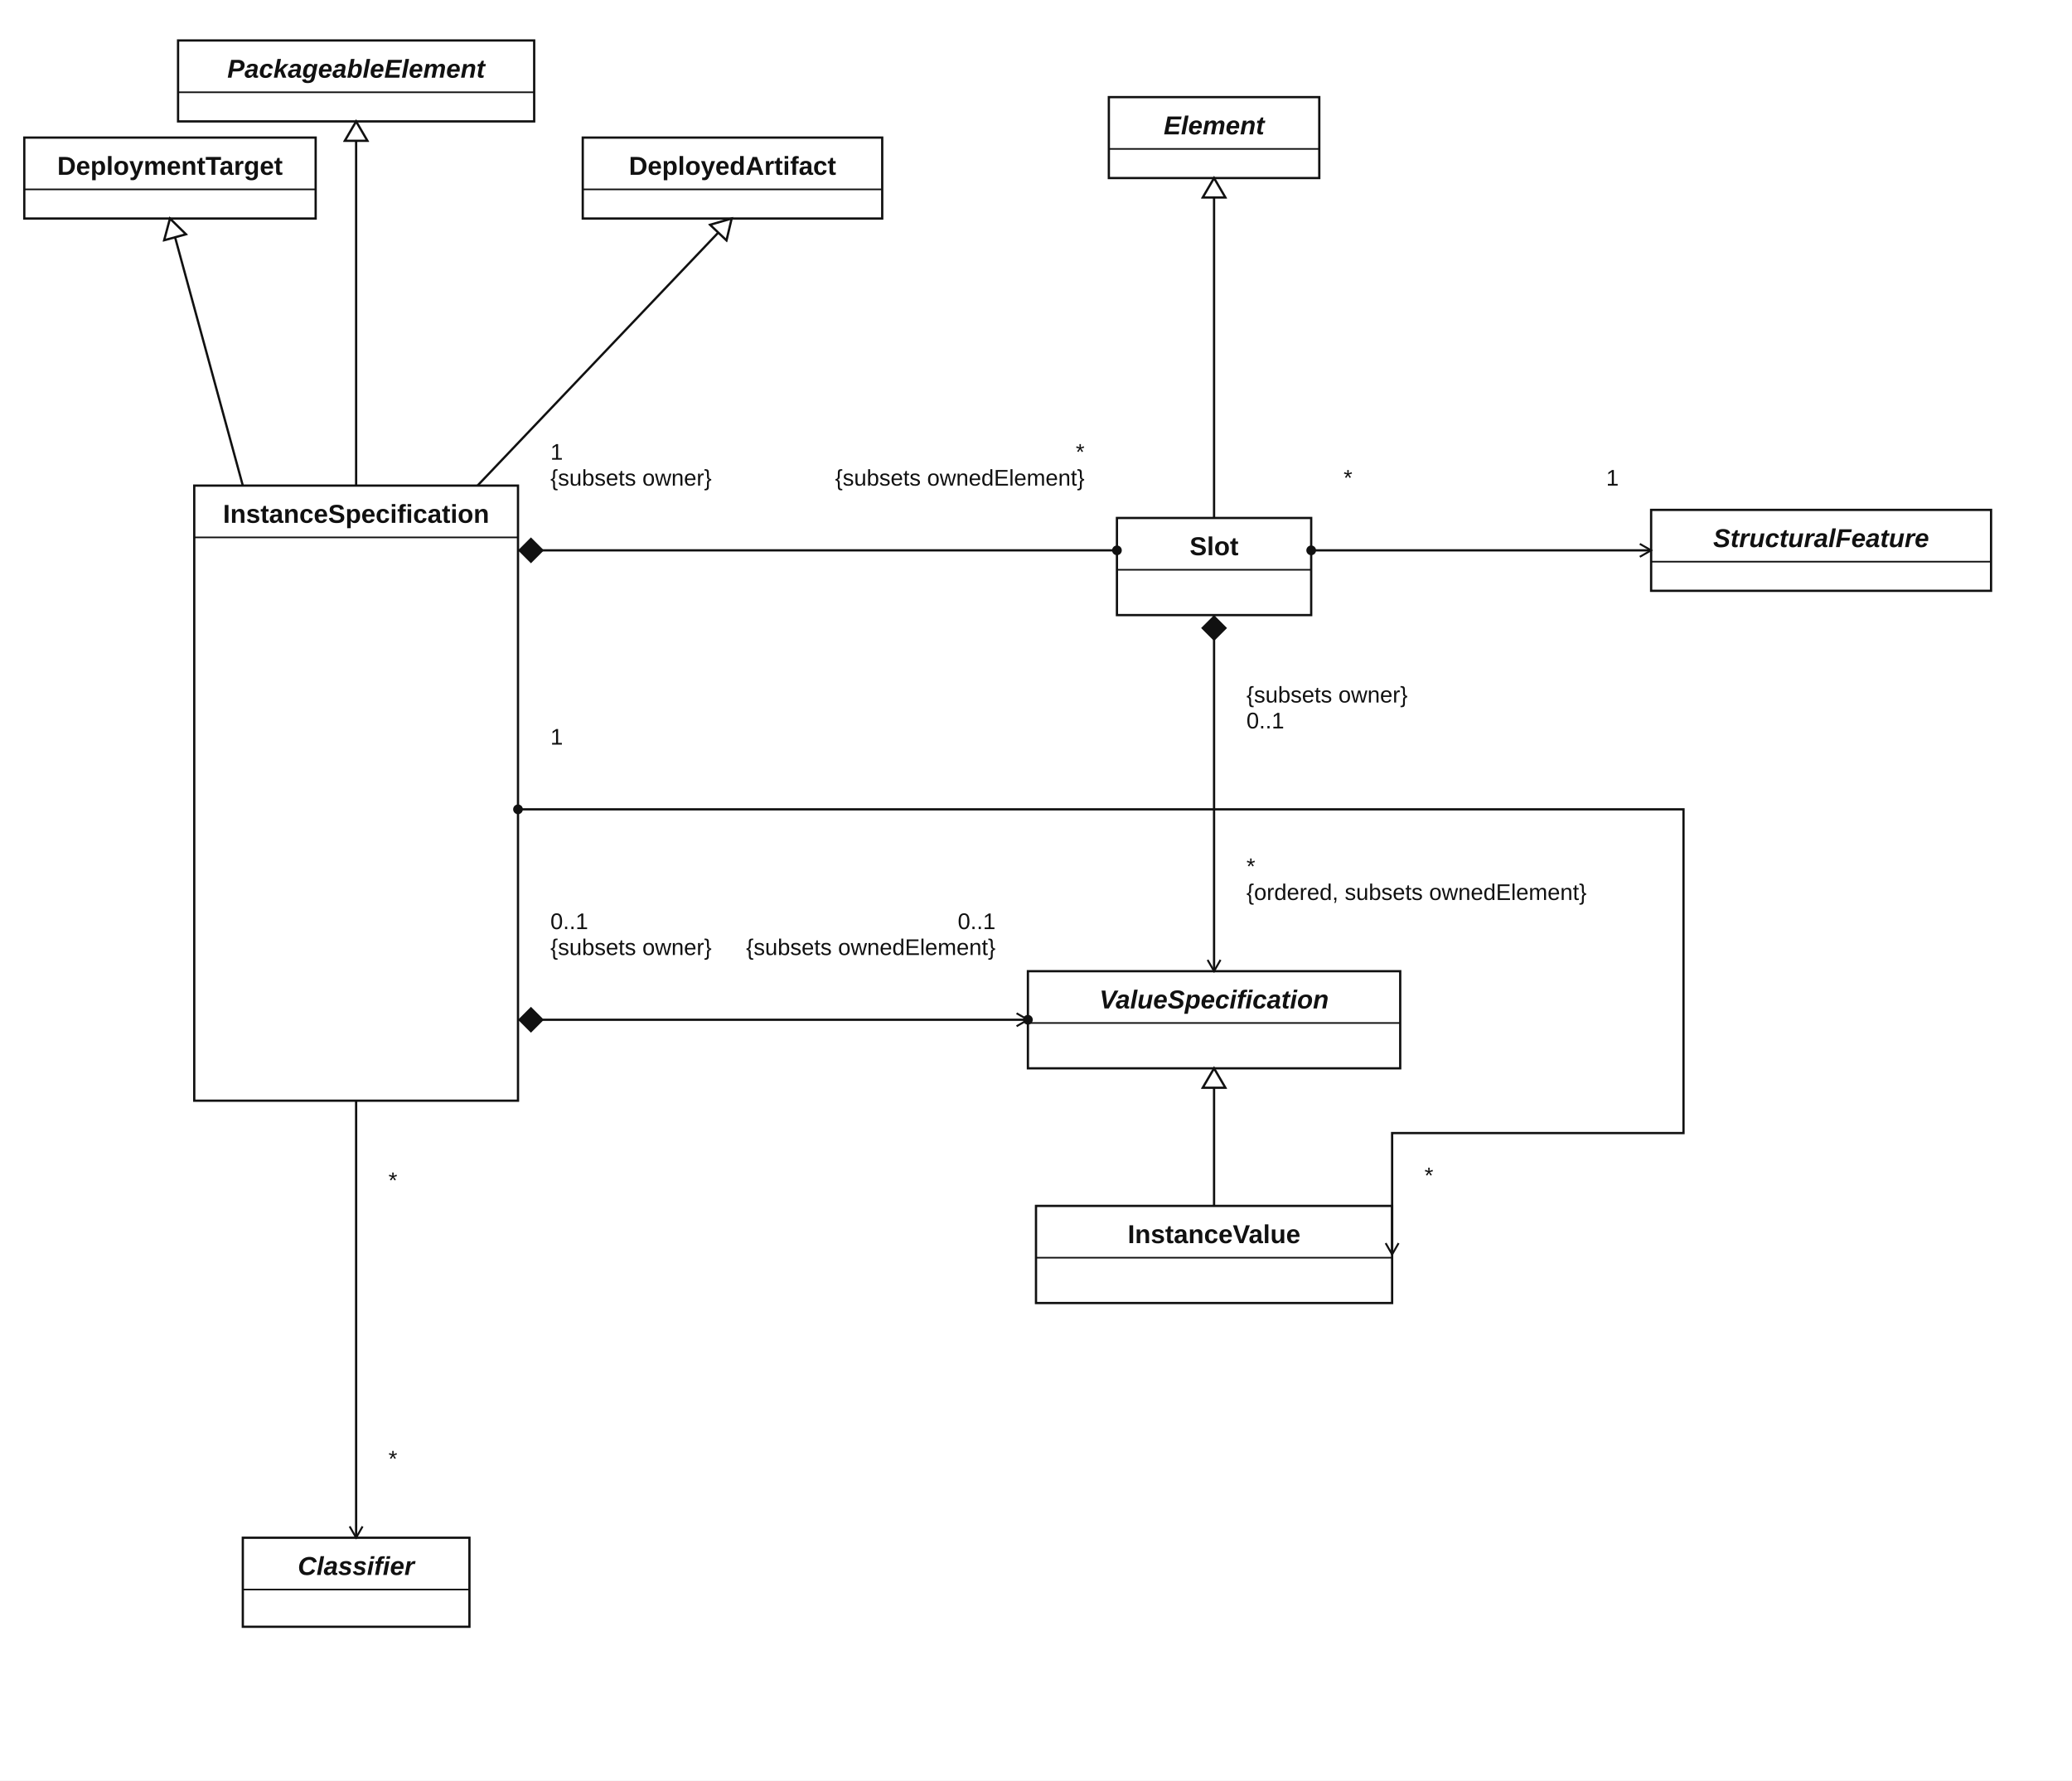
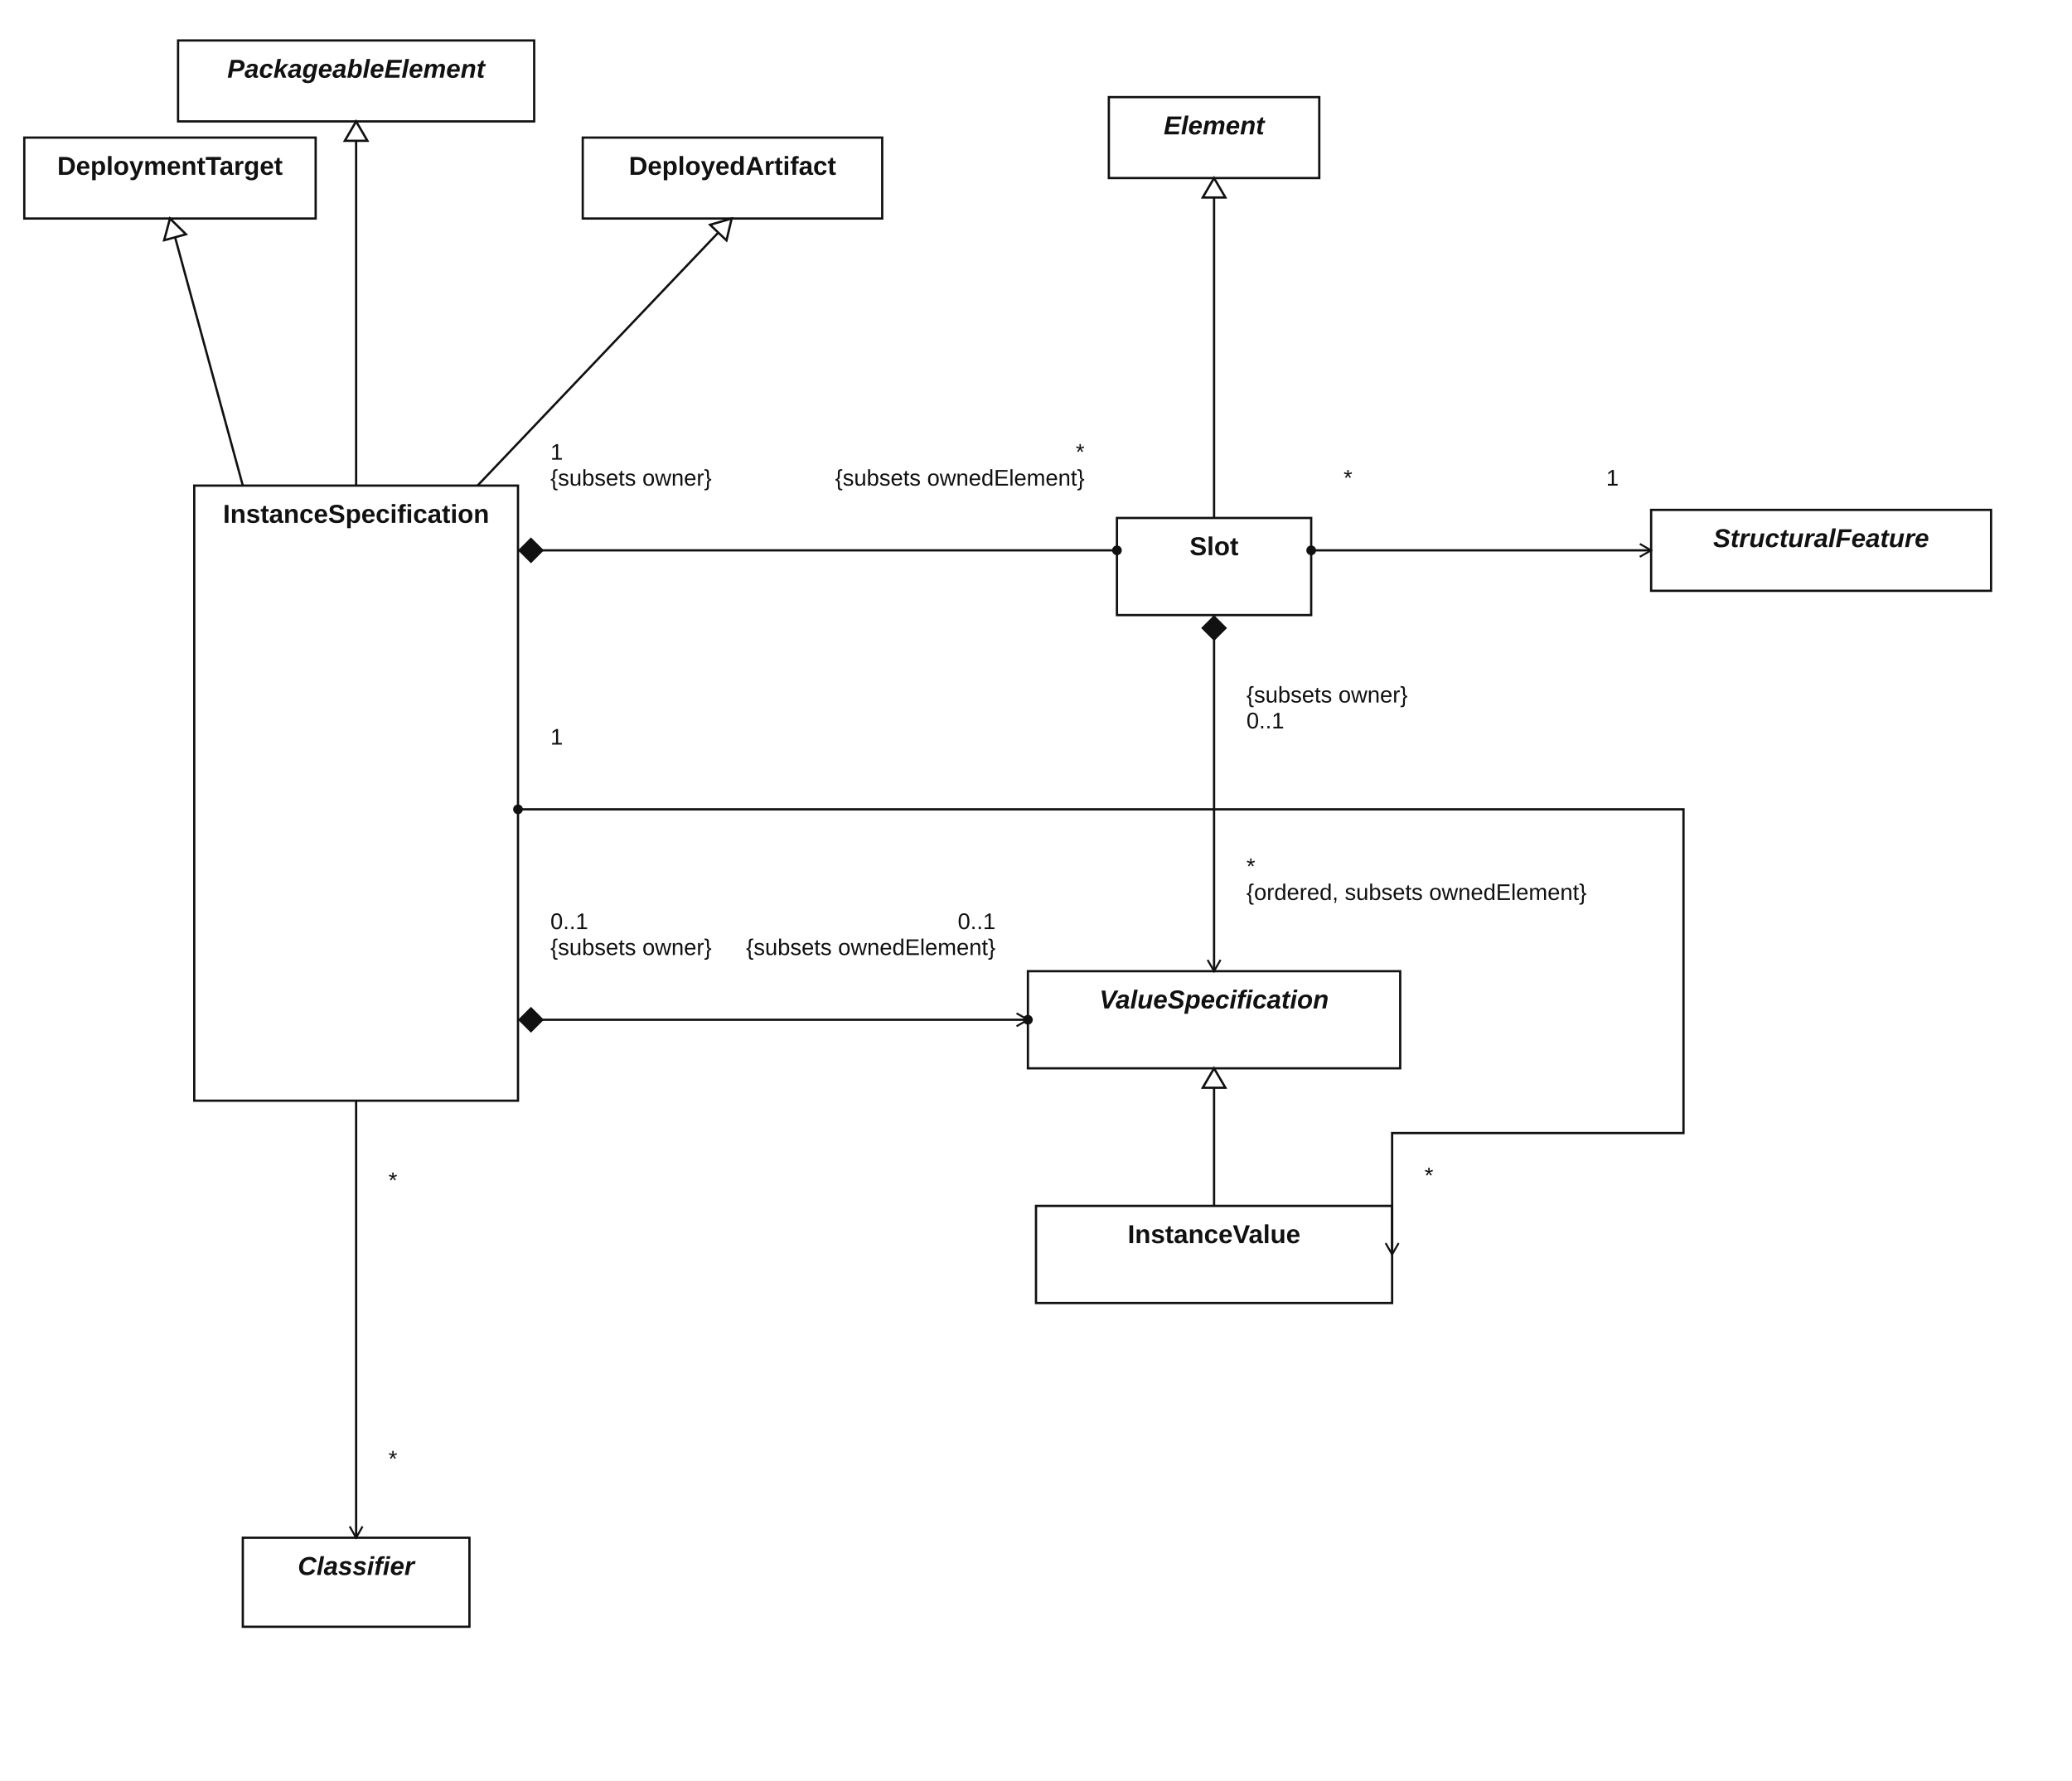
<svg xmlns="http://www.w3.org/2000/svg" width="1280" height="1100" viewBox="0 0 1280 1100" role="img" aria-labelledby="diagram-title diagram-description" data-figure="9.27">
  <defs>
    <marker id="generalization" markerWidth="15" markerHeight="16" refX="13" refY="8" orient="auto" markerUnits="userSpaceOnUse">
      <path d="M 1 1 L 13 8 L 1 15 Z" fill="#ffffff" stroke="#111111" stroke-width="1.4" />
    </marker>
    <marker id="navigation" markerWidth="9" markerHeight="10" refX="8" refY="5" orient="auto" markerUnits="userSpaceOnUse">
      <path d="M 1 1 L 8 5 L 1 9" fill="none" stroke="context-stroke" stroke-width="1.2" />
    </marker>
    <marker id="navigation-start" markerWidth="9" markerHeight="10" refX="8" refY="5" orient="auto-start-reverse" markerUnits="userSpaceOnUse">
      <path d="M 1 1 L 8 5 L 1 9" fill="none" stroke="context-stroke" stroke-width="1.2" />
    </marker>
    <marker id="annotation" markerWidth="10" markerHeight="10" refX="9" refY="5" orient="auto" markerUnits="userSpaceOnUse">
      <path d="M 0 0 L 10 5 L 0 10 Z" fill="#8a2d2d" />
    </marker>
    <style>.background, .class-box, .package-box, .note-box { fill: #ffffff; }
  .class-box, .package-box, .note-box, .association, .generalization-line,
  .class-divider, .example-association, .dependency-line, .note-link { stroke: #111111; stroke-width: 1.4; }
  .association, .generalization-line, .class-divider, .example-association,
  .dependency-line, .note-link { fill: none; }
  .class-divider { stroke-width: 1; }
  text { fill: #111111; font-family: Arial, Helvetica, sans-serif; font-size: 16px; }
  .class-name { font-weight: 700; }
  .abstract { font-style: italic; }
  .attribute, .operation { font-size: 14px; }
  .association-end, .association-label, .example-association-group .example-label { font-size: 14px; }
  .end-dot, .composition { fill: #111111; }
  .dependency-line, .note-link { stroke-dasharray: 7 5; }
  .template-signature { stroke-dasharray: 4 3; }
  a { cursor: pointer; }
  a:hover .class-box, a:hover .note-box { fill: #eef3fb; stroke: #1e3a8a; }
  a:focus-visible { outline: none; }
  a:focus-visible .class-box, a:focus-visible .note-box { stroke: #7c3aed; stroke-width: 3; }
  .association, .example-association, .dependency-line { pointer-events: stroke; }
  .association-hitbox { fill: none; stroke: transparent; stroke-width: 12; pointer-events: stroke; }
  .association-group:hover .association, .example-association-group:hover .example-association,
  .dependency-group:hover .dependency-line { stroke: #1e3a8a; stroke-width: 2.2; }
  .association-group:hover text, .example-association-group:hover text,
  .dependency-group:hover text { fill: #1e3a8a; }
  .association-group:hover .end-dot, .association-group:hover .composition,
  .example-association-group:hover .end-dot { fill: #1e3a8a; }
  .association-end { cursor: help; }
  .sequence-frame, .sequence-lifeline, .sequence-message, .sequence-observation, .sequence-constraint { fill: none; stroke: #111111; stroke-width: 1.4; }
  .sequence-lifeline { stroke-dasharray: 7 5; }
  .annotation-line { fill: none; stroke: #8a2d2d; stroke-width: 2; }
  .annotation-label { fill: #8a2d2d; }
  a:hover .annotation-label { fill: #1e3a8a; }</style>
  </defs>
  <rect class="background" width="1280" height="1100" />
  <g class="class-node" data-classifier="DeploymentTarget">
    <rect class="class-box" x="15" y="85" width="180" height="50" />
-     <line class="class-divider" x1="15" y1="117" x2="195" y2="117" />
    <text class="class-name" x="105.0" y="108" text-anchor="middle">DeploymentTarget</text>
  </g>
  <a class="class-node" data-classifier="PackageableElement" href="../../index.html#/classifier/packageableelement" target="_top" aria-label="PackageableElement — открыть описание класса">
    <rect class="class-box" x="110" y="25" width="220" height="50" />
-     <line class="class-divider" x1="110" y1="57" x2="330" y2="57" />
    <text class="class-name abstract" x="220.0" y="48" text-anchor="middle">PackageableElement</text>
  </a>
  <g class="class-node" data-classifier="DeployedArtifact">
    <rect class="class-box" x="360" y="85" width="185" height="50" />
-     <line class="class-divider" x1="360" y1="117" x2="545" y2="117" />
    <text class="class-name" x="452.5" y="108" text-anchor="middle">DeployedArtifact</text>
  </g>
  <a class="class-node" data-classifier="Element" href="../../index.html#/classifier/element" target="_top" aria-label="Element — открыть описание класса">
    <rect class="class-box" x="685" y="60" width="130" height="50" />
-     <line class="class-divider" x1="685" y1="92" x2="815" y2="92" />
    <text class="class-name abstract" x="750.0" y="83" text-anchor="middle">Element</text>
  </a>
  <a class="class-node" data-classifier="InstanceSpecification" href="../../index.html#/classifier/instancespecification" target="_top" aria-label="InstanceSpecification — открыть описание класса">
    <rect class="class-box" x="120" y="300" width="200" height="380" />
-     <line class="class-divider" x1="120" y1="332" x2="320" y2="332" />
    <text class="class-name" x="220.0" y="323" text-anchor="middle">InstanceSpecification</text>
  </a>
  <a class="class-node" data-classifier="Slot" href="../../index.html#/classifier/slot" target="_top" aria-label="Slot — открыть описание класса">
    <rect class="class-box" x="690" y="320" width="120" height="60" />
-     <line class="class-divider" x1="690" y1="352" x2="810" y2="352" />
    <text class="class-name" x="750.0" y="343" text-anchor="middle">Slot</text>
  </a>
  <a class="class-node" data-classifier="StructuralFeature" href="../../index.html#/classifier/structuralfeature" target="_top" aria-label="StructuralFeature — открыть описание класса">
    <rect class="class-box" x="1020" y="315" width="210" height="50" />
-     <line class="class-divider" x1="1020" y1="347" x2="1230" y2="347" />
    <text class="class-name abstract" x="1125.0" y="338" text-anchor="middle">StructuralFeature</text>
  </a>
  <a class="class-node" data-classifier="ValueSpecification" href="../../index.html#/classifier/valuespecification" target="_top" aria-label="ValueSpecification — открыть описание класса">
    <rect class="class-box" x="635" y="600" width="230" height="60" />
-     <line class="class-divider" x1="635" y1="632" x2="865" y2="632" />
    <text class="class-name abstract" x="750.0" y="623" text-anchor="middle">ValueSpecification</text>
  </a>
  <a class="class-node" data-classifier="InstanceValue" href="../../index.html#/classifier/instancevalue" target="_top" aria-label="InstanceValue — открыть описание класса">
    <rect class="class-box" x="640" y="745" width="220" height="60" />
-     <line class="class-divider" x1="640" y1="777" x2="860" y2="777" />
    <text class="class-name" x="750.0" y="768" text-anchor="middle">InstanceValue</text>
  </a>
  <a class="class-node" data-classifier="Classifier" href="../../index.html#/classifier/classifier" target="_top" aria-label="Classifier — открыть описание класса">
    <rect class="class-box" x="150" y="950" width="140" height="55" />
-     <line class="class-divider" x1="150" y1="982" x2="290" y2="982" />
    <text class="class-name abstract" x="220.0" y="973" text-anchor="middle">Classifier</text>
  </a>
  <path class="generalization-line" d="M 150 300 L 105 135" data-child="InstanceSpecification" data-parent="DeploymentTarget" marker-end="url(#generalization)" />
  <path class="generalization-line" d="M 220 300 V 75" data-child="InstanceSpecification" data-parent="PackageableElement" marker-end="url(#generalization)" />
  <path class="generalization-line" d="M 295 300 L 452 135" data-child="InstanceSpecification" data-parent="DeployedArtifact" marker-end="url(#generalization)" />
  <path class="generalization-line" d="M 750 320 V 110" data-child="Slot" data-parent="Element" marker-end="url(#generalization)" />
  <path class="generalization-line" d="M 750 745 V 660" data-child="InstanceValue" data-parent="ValueSpecification" marker-end="url(#generalization)" />
  <a class="association-link" href="../../index.html#/association/a-slot-owninginstance" target="_top" aria-label="Открыть описание ассоциации A_slot_owningInstance">
    <g class="association-group" id="A_slot_owningInstance">
      <path class="association" d="M 320 340 H 690" />
      <path class="association-hitbox" d="M 320 340 H 690" aria-hidden="true" />
      <polygon class="composition" points="320,340 328,332 336,340 328,348" />
      <circle class="end-dot" cx="690" cy="340" r="3" />
      <text class="association-end" x="340" y="320" />
      <text class="association-end" x="670" y="320" text-anchor="end" />
      <text class="association-label" x="340" y="300">{subsets owner}</text>
      <text class="association-label" x="340" y="284">1</text>
      <text class="association-label" x="670" y="300" text-anchor="end">{subsets ownedElement}</text>
      <text class="association-label" x="670" y="284" text-anchor="end">*</text>
    </g>
  </a>
  <a class="association-link" href="../../index.html#/association/a-definingfeature-slot" target="_top" aria-label="Открыть описание ассоциации A_definingFeature_slot">
    <g class="association-group" id="A_definingFeature_slot">
      <path class="association" d="M 810 340 H 1020" marker-end="url(#navigation)" />
      <path class="association-hitbox" d="M 810 340 H 1020" aria-hidden="true" />
      <circle class="end-dot" cx="810" cy="340" r="3" />
      <text class="association-end" x="830" y="320" />
      <text class="association-end" x="1000" y="320" text-anchor="end" />
      <text class="association-label" x="830" y="300">*</text>
      <text class="association-label" x="1000" y="300" text-anchor="end">1</text>
    </g>
  </a>
  <a class="association-link" href="../../index.html#/association/a-value-owningslot" target="_top" aria-label="Открыть описание ассоциации A_value_owningSlot">
    <g class="association-group" id="A_value_owningSlot">
      <path class="association" d="M 750 380 V 600" marker-end="url(#navigation)" />
      <path class="association-hitbox" d="M 750 380 V 600" aria-hidden="true" />
      <polygon class="composition" points="750,380 742,388 750,396 758,388" />
      <text class="association-end" x="770" y="418" />
      <text class="association-end" x="770" y="572" />
      <text class="association-label" x="770" y="434">{subsets owner}</text>
      <text class="association-label" x="770" y="450">0..1</text>
      <text class="association-label" x="770" y="556">{ordered, subsets ownedElement}</text>
      <text class="association-label" x="770" y="540">*</text>
    </g>
  </a>
  <a class="association-link" href="../../index.html#/association/a-specification-owninginstancespec" target="_top" aria-label="Открыть описание ассоциации A_specification_owningInstanceSpec">
    <g class="association-group" id="A_specification_owningInstanceSpec">
      <path class="association" d="M 320 630 H 635" marker-end="url(#navigation)" />
      <path class="association-hitbox" d="M 320 630 H 635" aria-hidden="true" />
      <polygon class="composition" points="320,630 328,622 336,630 328,638" />
      <circle class="end-dot" cx="635" cy="630" r="3" />
      <text class="association-end" x="340" y="610" />
      <text class="association-end" x="615" y="610" text-anchor="end" />
      <text class="association-label" x="340" y="590">{subsets owner}</text>
      <text class="association-label" x="340" y="574">0..1</text>
      <text class="association-label" x="615" y="590" text-anchor="end">{subsets ownedElement}</text>
      <text class="association-label" x="615" y="574" text-anchor="end">0..1</text>
    </g>
  </a>
  <a class="association-link" href="../../index.html#/association/a-instance-instancevalue" target="_top" aria-label="Открыть описание ассоциации A_instance_instanceValue">
    <g class="association-group" id="A_instance_instanceValue">
      <path class="association" d="M 320 500 H 1040 V 700 H 860 V 775" marker-end="url(#navigation)" />
      <path class="association-hitbox" d="M 320 500 H 1040 V 700 H 860 V 775" aria-hidden="true" />
      <circle class="end-dot" cx="320" cy="500" r="3" />
      <text class="association-end" x="340" y="480" />
      <text class="association-end" x="880" y="747" />
      <text class="association-label" x="340" y="460">1</text>
      <text class="association-label" x="880" y="731">*</text>
    </g>
  </a>
  <a class="association-link" href="../../index.html#/association/a-classifier-instancespecification" target="_top" aria-label="Открыть описание ассоциации A_classifier_instanceSpecification">
    <g class="association-group" id="A_classifier_instanceSpecification">
      <path class="association" d="M 220 680 V 950" marker-end="url(#navigation)" />
      <path class="association-hitbox" d="M 220 680 V 950" aria-hidden="true" />
      <text class="association-end" x="240" y="718" />
      <text class="association-end" x="240" y="922" />
      <text class="association-label" x="240" y="734">*</text>
      <text class="association-label" x="240" y="906">*</text>
    </g>
  </a>
</svg>
